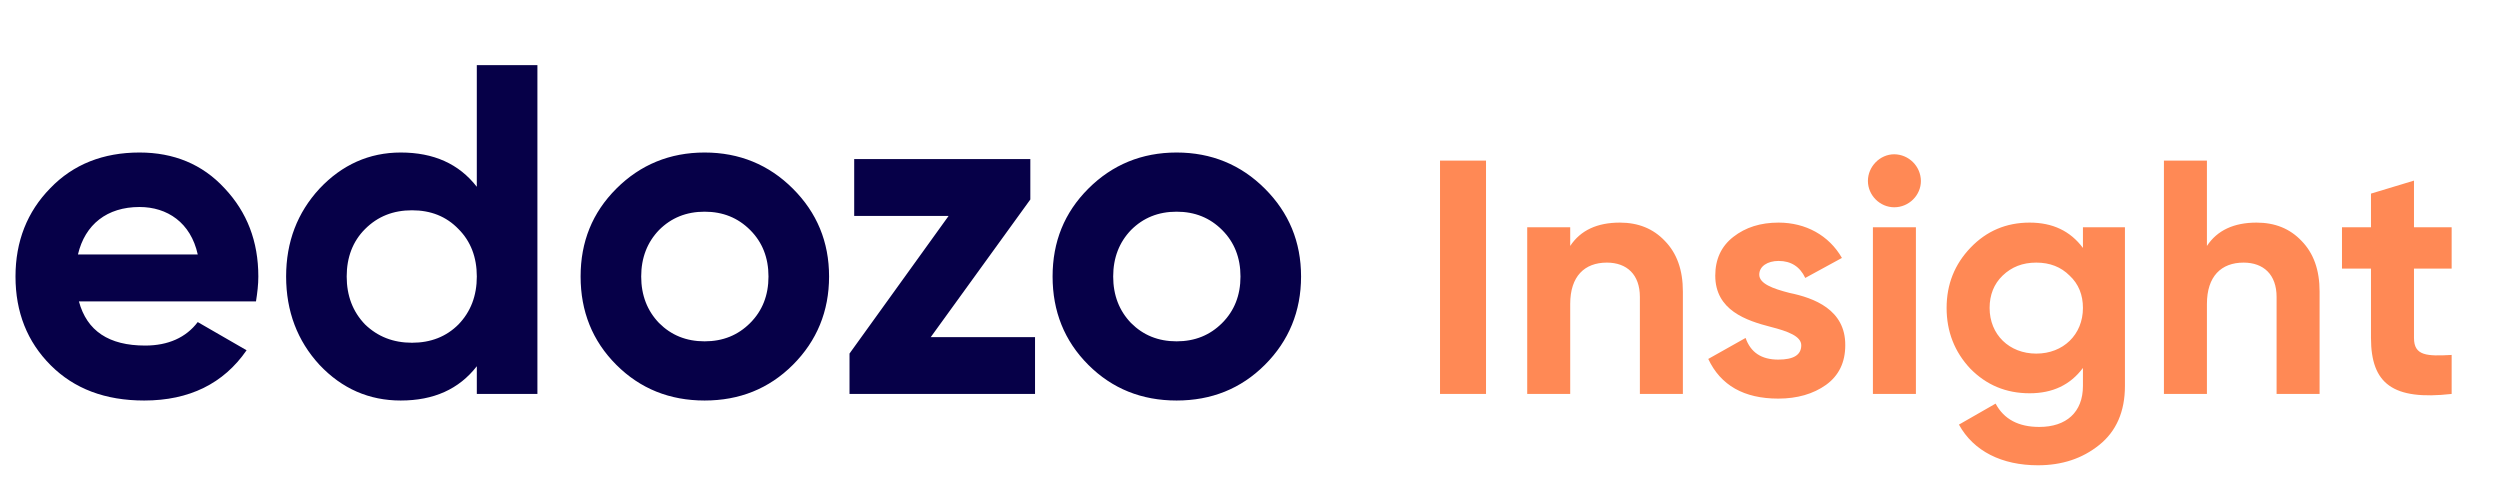
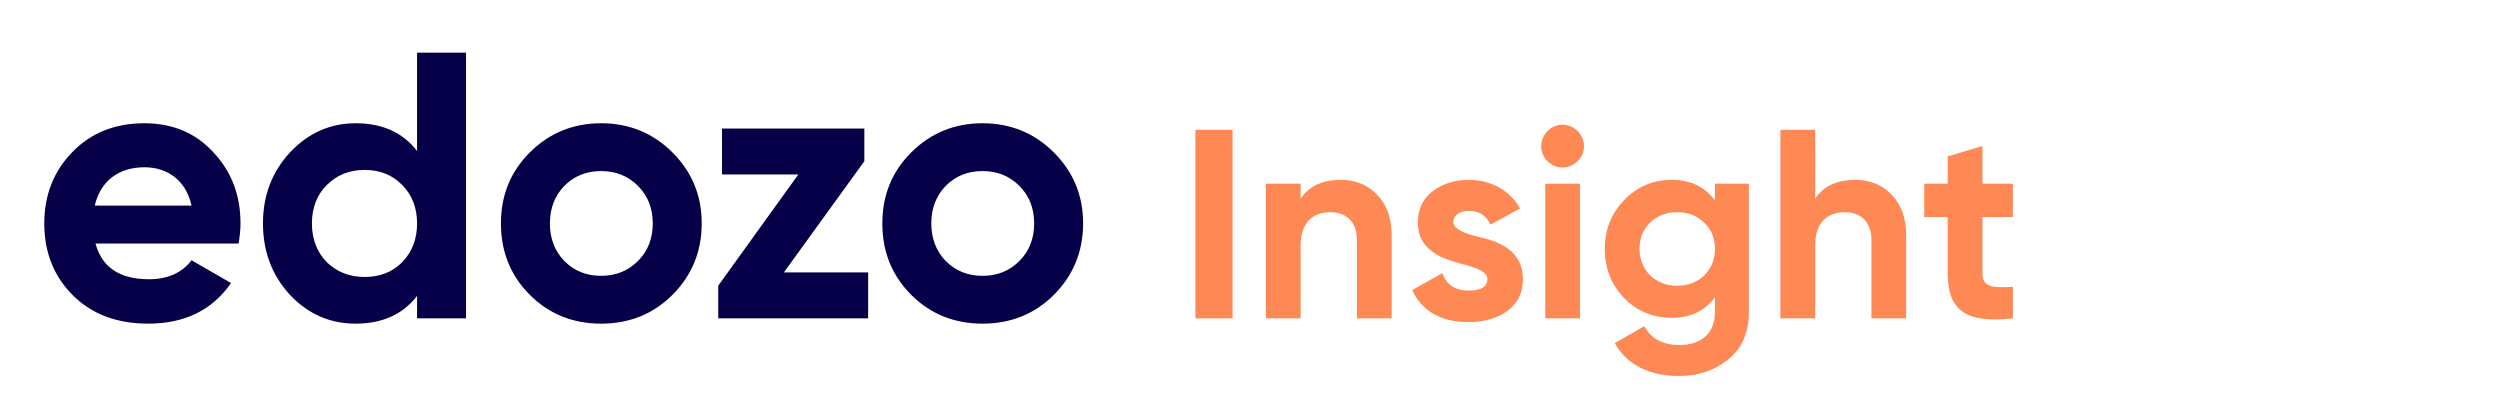
- <svg xmlns="http://www.w3.org/2000/svg" width="165" height="32" fill="none">
+ <svg xmlns="http://www.w3.org/2000/svg" width="198" height="32" viewBox="0 0 199 33" fill="none">
  <path d="M16.895 19.893c.093-.589.155-1.116.155-1.643 0-2.325-.744-4.247-2.232-5.828-1.457-1.581-3.348-2.356-5.611-2.356-2.387 0-4.371.775-5.89 2.356-1.52 1.55-2.294 3.503-2.294 5.828 0 2.356.775 4.309 2.325 5.859 1.55 1.55 3.596 2.325 6.169 2.325 2.976 0 5.239-1.116 6.758-3.317l-3.224-1.86c-.775 1.023-1.953 1.55-3.472 1.55-2.387 0-3.844-.961-4.371-2.914h11.687Zm-11.75-3.1c.466-1.984 1.923-3.131 4.062-3.131 1.829 0 3.379 1.023 3.844 3.131H5.146ZM31.47 12.329c-1.178-1.519-2.852-2.263-5.022-2.263-2.078 0-3.875.806-5.363 2.387-1.457 1.581-2.201 3.503-2.201 5.797 0 2.294.744 4.247 2.2 5.828 1.489 1.581 3.287 2.356 5.364 2.356 2.17 0 3.843-.744 5.022-2.263V26h3.999V4.3h-4v8.029Zm-7.378 9.083c-.806-.837-1.21-1.891-1.21-3.162s.404-2.325 1.21-3.131c.837-.837 1.86-1.24 3.1-1.24s2.263.403 3.069 1.24c.806.806 1.209 1.86 1.209 3.131 0 1.271-.403 2.325-1.21 3.162-.805.806-1.828 1.209-3.068 1.209s-2.263-.403-3.1-1.209ZM52.332 24.078c1.58-1.581 2.387-3.534 2.387-5.828 0-2.294-.806-4.216-2.387-5.797-1.581-1.581-3.534-2.387-5.828-2.387-2.294 0-4.247.806-5.828 2.387-1.581 1.581-2.356 3.503-2.356 5.797 0 2.294.775 4.247 2.356 5.828 1.58 1.581 3.534 2.356 5.828 2.356 2.294 0 4.247-.775 5.828-2.356Zm-8.835-2.759c-.775-.806-1.178-1.829-1.178-3.069s.403-2.263 1.178-3.069c.806-.806 1.798-1.209 3.007-1.209s2.2.403 3.007 1.209c.806.806 1.209 1.829 1.209 3.069s-.403 2.263-1.21 3.069c-.805.806-1.797 1.209-3.006 1.209-1.21 0-2.201-.403-3.007-1.209ZM68.002 13.166V10.5H56.377v3.751h6.231l-6.54 9.083V26h12.244v-3.751H61.43l6.572-9.083ZM83.483 24.078c1.581-1.581 2.387-3.534 2.387-5.828 0-2.294-.806-4.216-2.387-5.797-1.58-1.581-3.534-2.387-5.828-2.387-2.294 0-4.247.806-5.828 2.387-1.58 1.581-2.356 3.503-2.356 5.797 0 2.294.775 4.247 2.356 5.828 1.581 1.581 3.534 2.356 5.828 2.356 2.294 0 4.247-.775 5.828-2.356Zm-8.835-2.759c-.775-.806-1.178-1.829-1.178-3.069s.403-2.263 1.178-3.069c.806-.806 1.798-1.209 3.007-1.209 1.21 0 2.201.403 3.007 1.209s1.21 1.829 1.21 3.069-.404 2.263-1.21 3.069c-.806.806-1.798 1.209-3.007 1.209s-2.2-.403-3.007-1.209Z" fill="#060048" />
  <path d="M95.041 26h3.036V10.6h-3.036V26ZM106.912 14.692c-1.496 0-2.596.506-3.278 1.54V15h-2.838v11h2.838v-5.94c0-1.826.946-2.728 2.42-2.728 1.32 0 2.178.792 2.178 2.266V26h2.838v-6.754c0-1.43-.396-2.53-1.188-3.344-.77-.814-1.76-1.21-2.97-1.21ZM116.111 18.124c0-.55.55-.902 1.276-.902.814 0 1.408.374 1.76 1.122l2.42-1.32c-.858-1.496-2.398-2.332-4.18-2.332-1.188 0-2.178.308-2.992.946-.792.616-1.188 1.474-1.188 2.552 0 2.288 2.046 2.97 3.674 3.388 1.122.286 2.002.616 2.002 1.21 0 .638-.506.946-1.518.946-1.122 0-1.826-.484-2.156-1.43l-2.464 1.386c.814 1.738 2.354 2.618 4.62 2.618 1.254 0 2.31-.308 3.146-.902.858-.616 1.276-1.496 1.276-2.618.022-2.354-2.068-3.124-3.674-3.454-1.122-.286-2.002-.616-2.002-1.21ZM125.02 13.68c.968 0 1.76-.792 1.76-1.738a1.78 1.78 0 0 0-1.76-1.76c-.946 0-1.738.814-1.738 1.76 0 .946.792 1.738 1.738 1.738ZM126.45 26V15h-2.838v11h2.838ZM137.474 16.364c-.836-1.122-2.002-1.672-3.52-1.672-1.54 0-2.838.55-3.894 1.65-1.056 1.1-1.584 2.42-1.584 3.982 0 1.562.528 2.904 1.562 4.004 1.056 1.078 2.354 1.628 3.916 1.628 1.518 0 2.684-.55 3.52-1.672v1.188c0 1.738-1.1 2.706-2.882 2.706-1.364 0-2.332-.506-2.882-1.54l-2.42 1.386c.968 1.76 2.838 2.684 5.214 2.684 1.584 0 2.926-.44 4.048-1.342 1.122-.902 1.694-2.2 1.694-3.894V15h-2.772v1.364Zm0 3.96c0 1.76-1.298 3.014-3.08 3.014s-3.08-1.254-3.08-3.014c0-.858.286-1.584.858-2.134.594-.572 1.32-.858 2.222-.858.902 0 1.628.286 2.2.858.594.55.88 1.276.88 2.134ZM148.935 14.692c-1.496 0-2.596.506-3.278 1.54V10.6h-2.838V26h2.838v-5.94c0-1.826.946-2.728 2.42-2.728 1.32 0 2.178.792 2.178 2.266V26h2.838v-6.754c0-1.43-.396-2.53-1.188-3.344-.77-.814-1.76-1.21-2.97-1.21ZM161.809 15h-2.486v-3.08l-2.838.858V15h-1.914v2.728h1.914v4.576c0 3.014 1.43 4.136 5.324 3.696v-2.574c-1.628.088-2.486.066-2.486-1.122v-4.576h2.486V15Z" fill="#FF8955" />
</svg>
